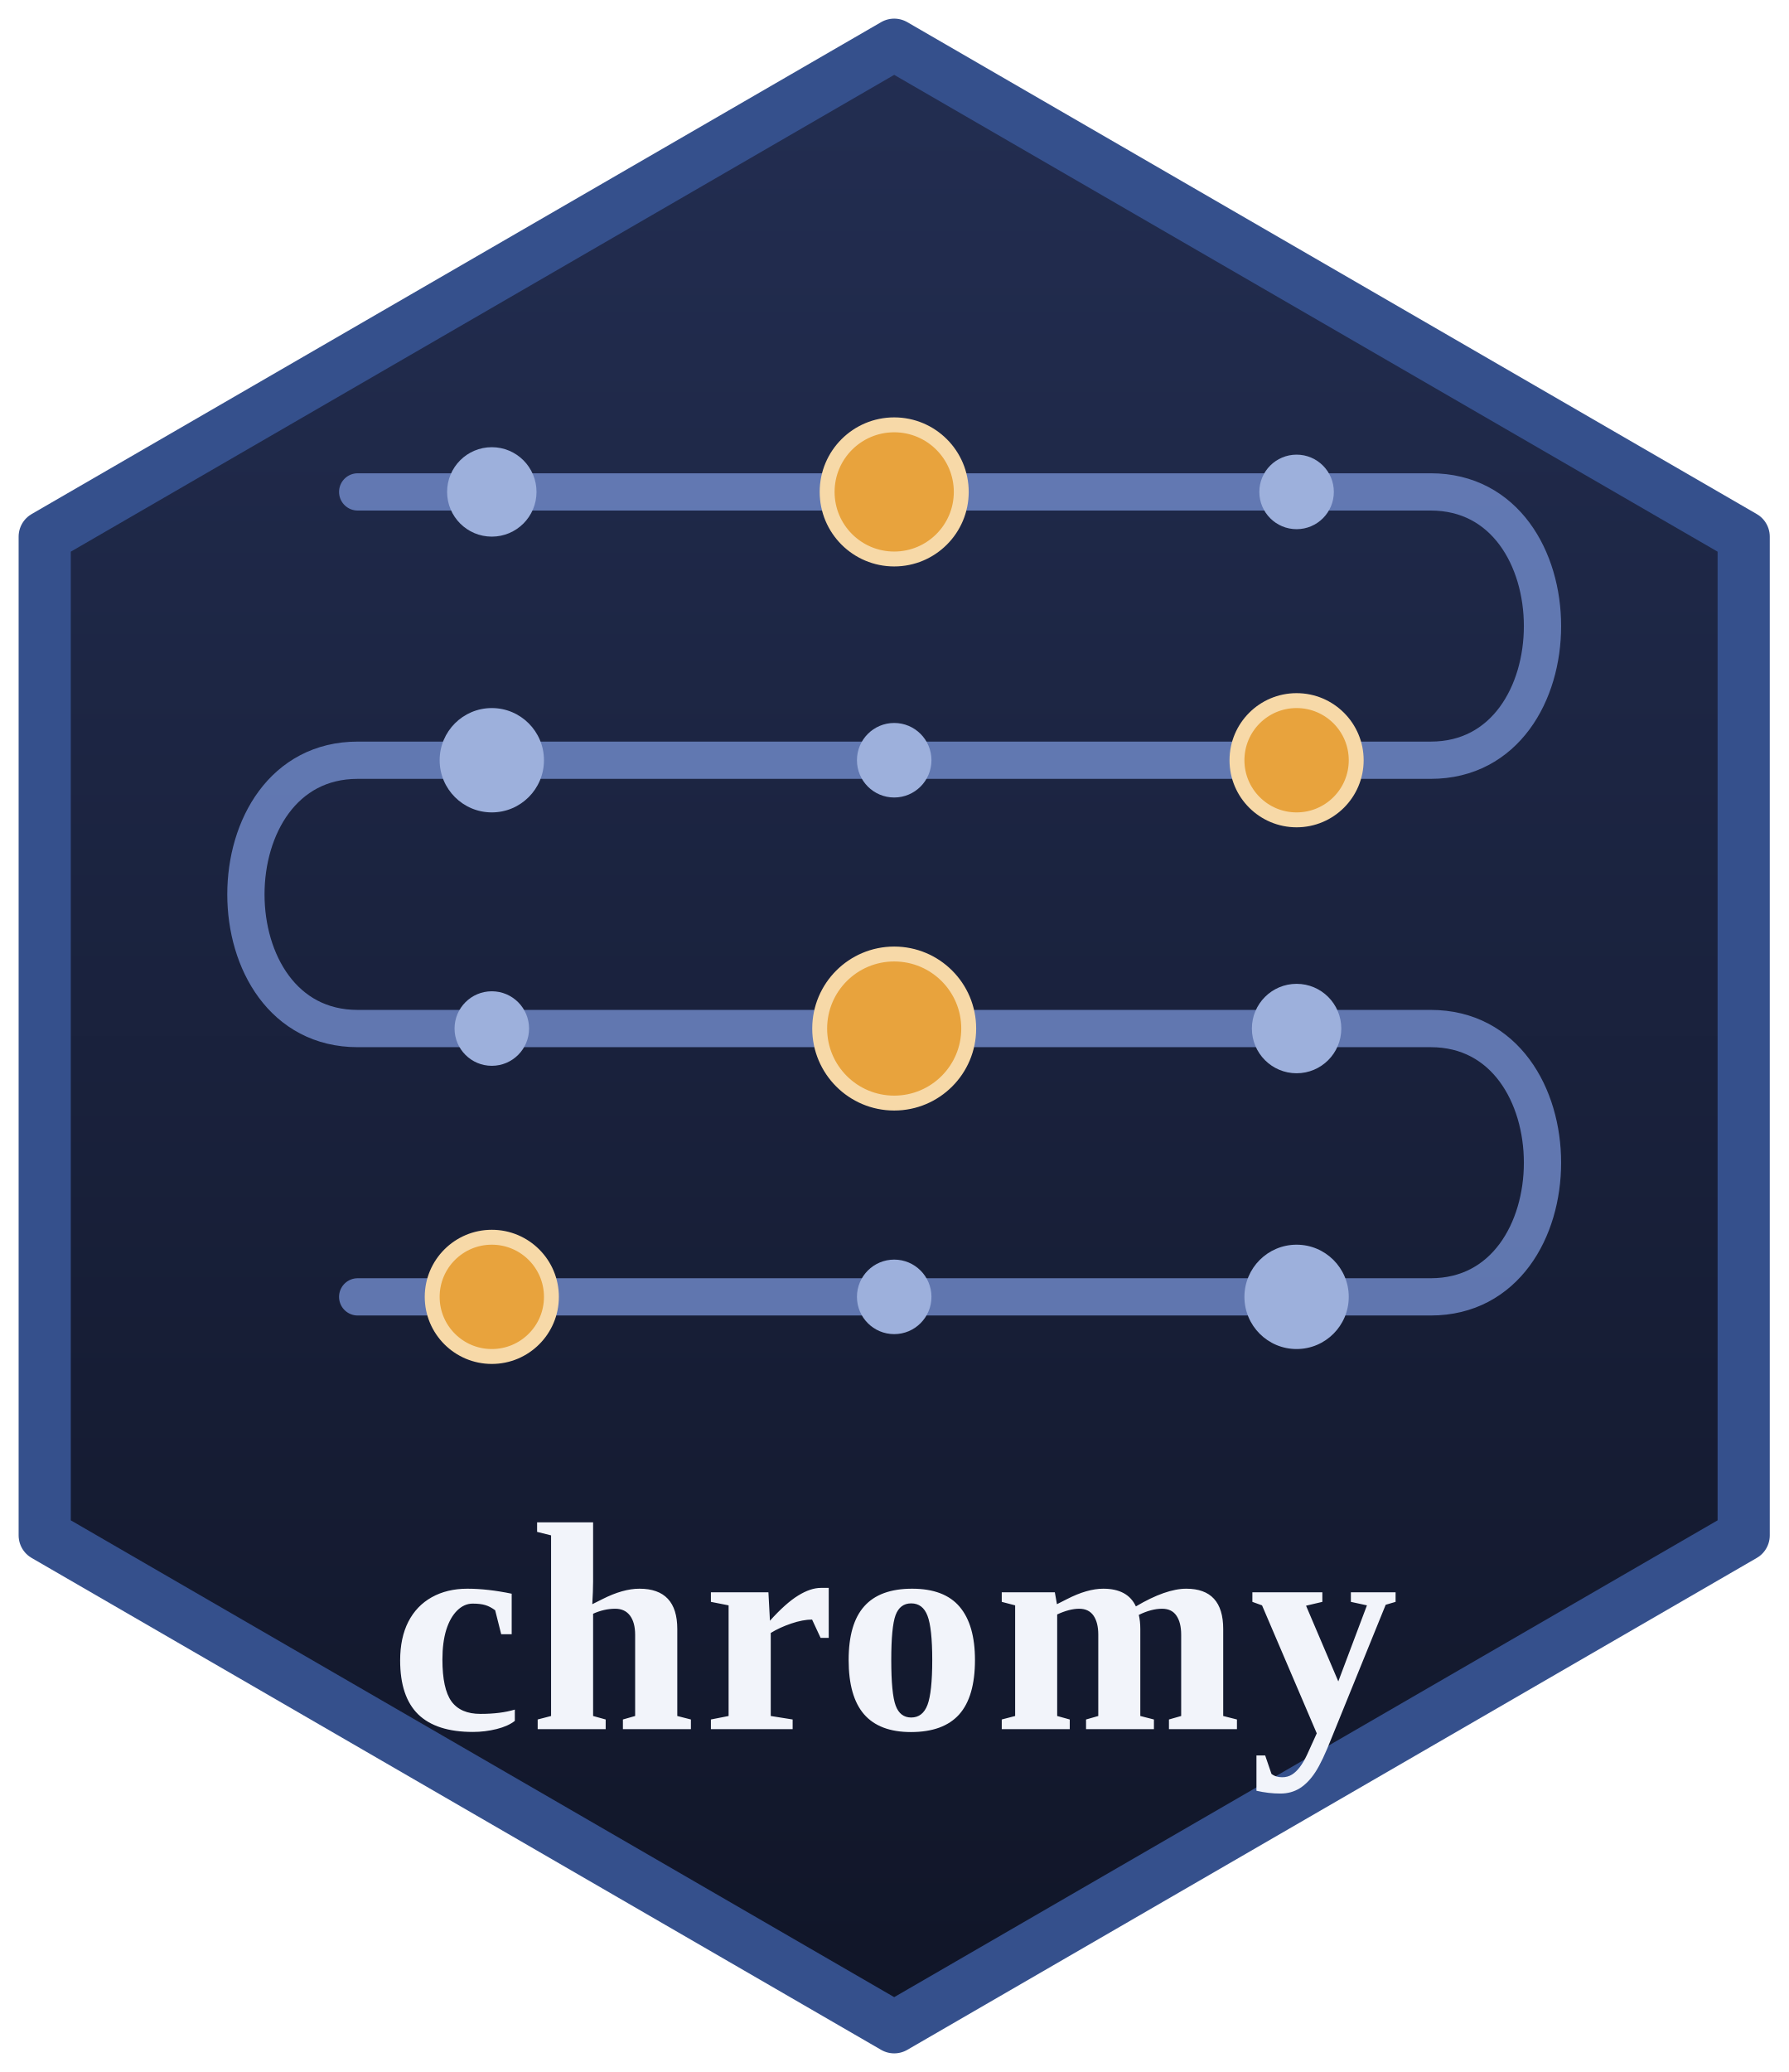
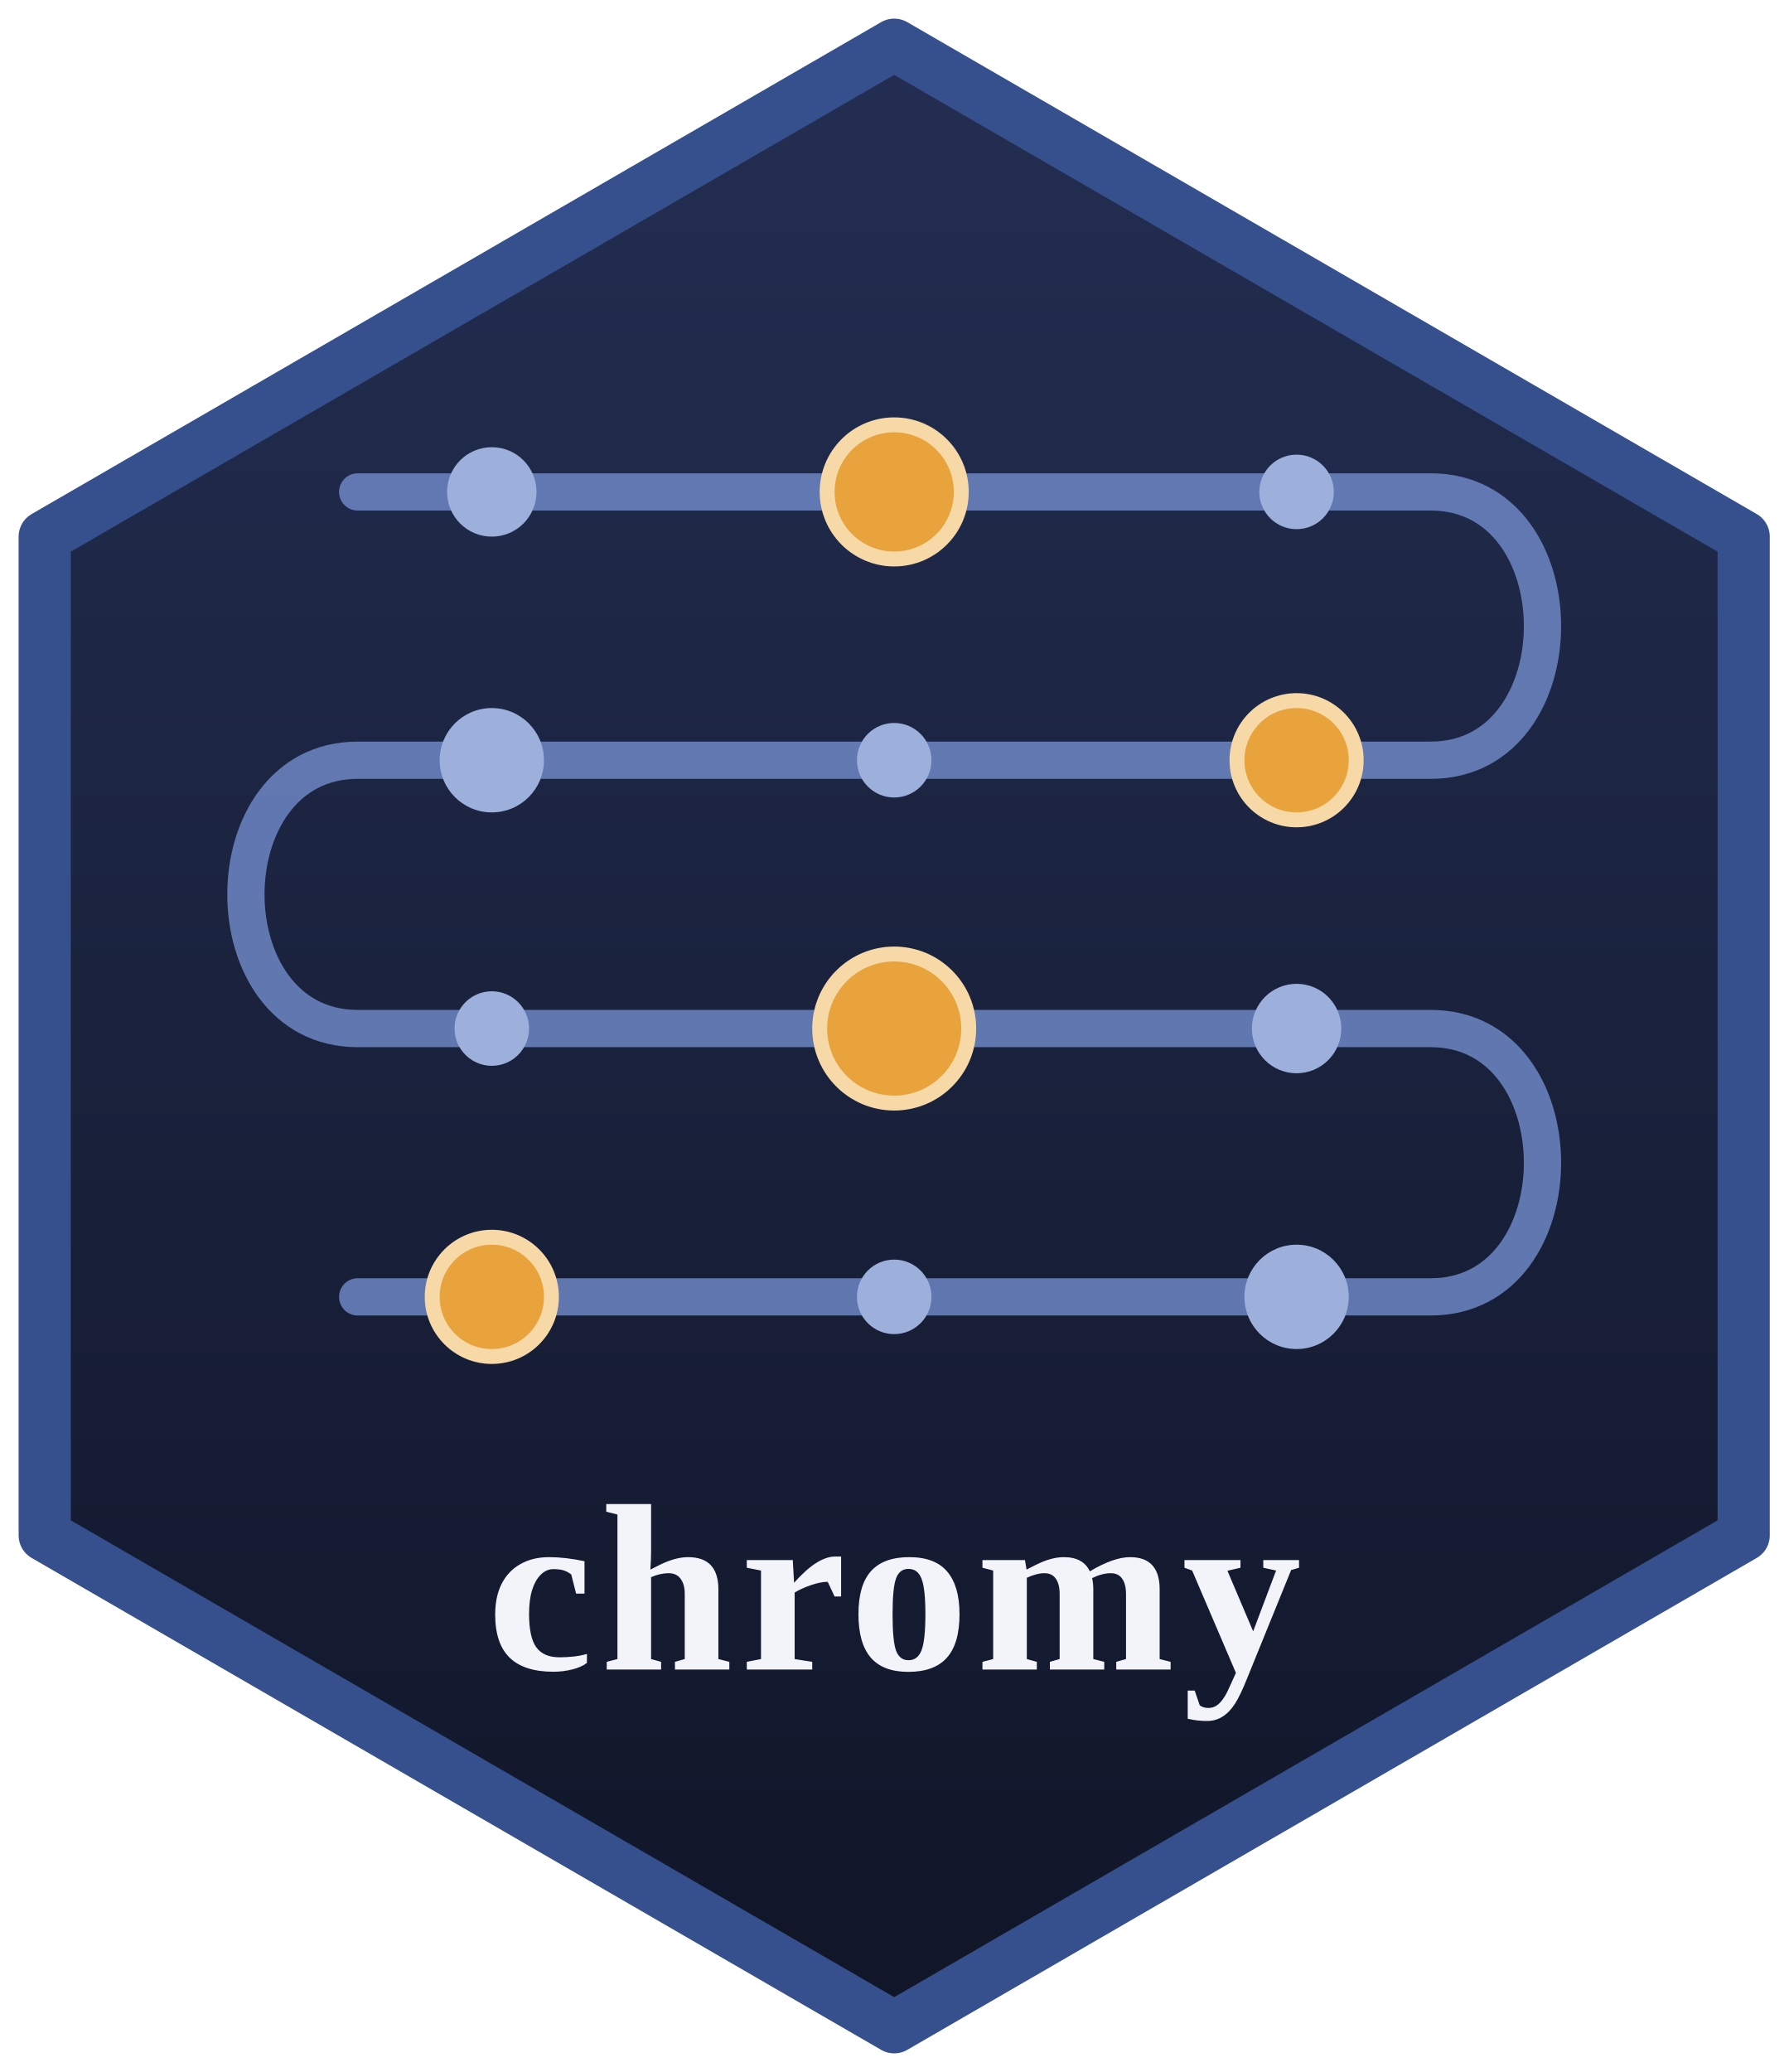
<svg xmlns="http://www.w3.org/2000/svg" width="240" height="278" viewBox="0 0 240 278" role="img" aria-label="chromy hex logo: a serpentine path threading a frame of units, some selected">
  <defs>
    <clipPath id="hex">
      <polygon points="120,6 234,72 234,206 120,272 6,206 6,72" />
    </clipPath>
    <linearGradient id="bg" x1="0" y1="0" x2="0" y2="1">
      <stop offset="0" stop-color="#232E52" />
      <stop offset="1" stop-color="#101527" />
    </linearGradient>
  </defs>
  <polygon points="120,6 234,72 234,206 120,272 6,206 6,72" fill="url(#bg)" stroke="#35508C" stroke-width="7" stroke-linejoin="round" />
  <g clip-path="url(#hex)">
    <path d="M 48 66              L 192 66              C 212 66 212 102 192 102              L 48 102              C 28 102 28 138 48 138              L 192 138              C 212 138 212 174 192 174              L 48 174" fill="none" stroke="#6E86C4" stroke-width="5" stroke-linecap="round" stroke-opacity="0.85" />
    <g fill="#9DB0DC">
      <circle cx="66" cy="66" r="6" />
      <circle cx="120" cy="66" r="9" />
      <circle cx="174" cy="66" r="5" />
      <circle cx="174" cy="102" r="8" />
      <circle cx="120" cy="102" r="5" />
      <circle cx="66" cy="102" r="7" />
      <circle cx="66" cy="138" r="5" />
      <circle cx="120" cy="138" r="10" />
      <circle cx="174" cy="138" r="6" />
      <circle cx="174" cy="174" r="7" />
      <circle cx="120" cy="174" r="5" />
      <circle cx="66" cy="174" r="8" />
    </g>
    <g fill="#E8A33D" stroke="#F7D9A8" stroke-width="2">
      <circle cx="120" cy="66" r="9" />
      <circle cx="174" cy="102" r="8" />
      <circle cx="120" cy="138" r="10" />
      <circle cx="66" cy="174" r="8" />
    </g>
  </g>
-   <text x="120" y="232" text-anchor="middle" font-family="Georgia, 'Times New Roman', serif" font-size="40" font-weight="600" fill="#F2F4FA" letter-spacing="1">chromy</text>
+   <text x="120" y="224" text-anchor="middle" font-family="Georgia, 'Times New Roman', serif" font-size="32" font-weight="600" fill="#F2F4FA" letter-spacing="1">chromy</text>
</svg>
